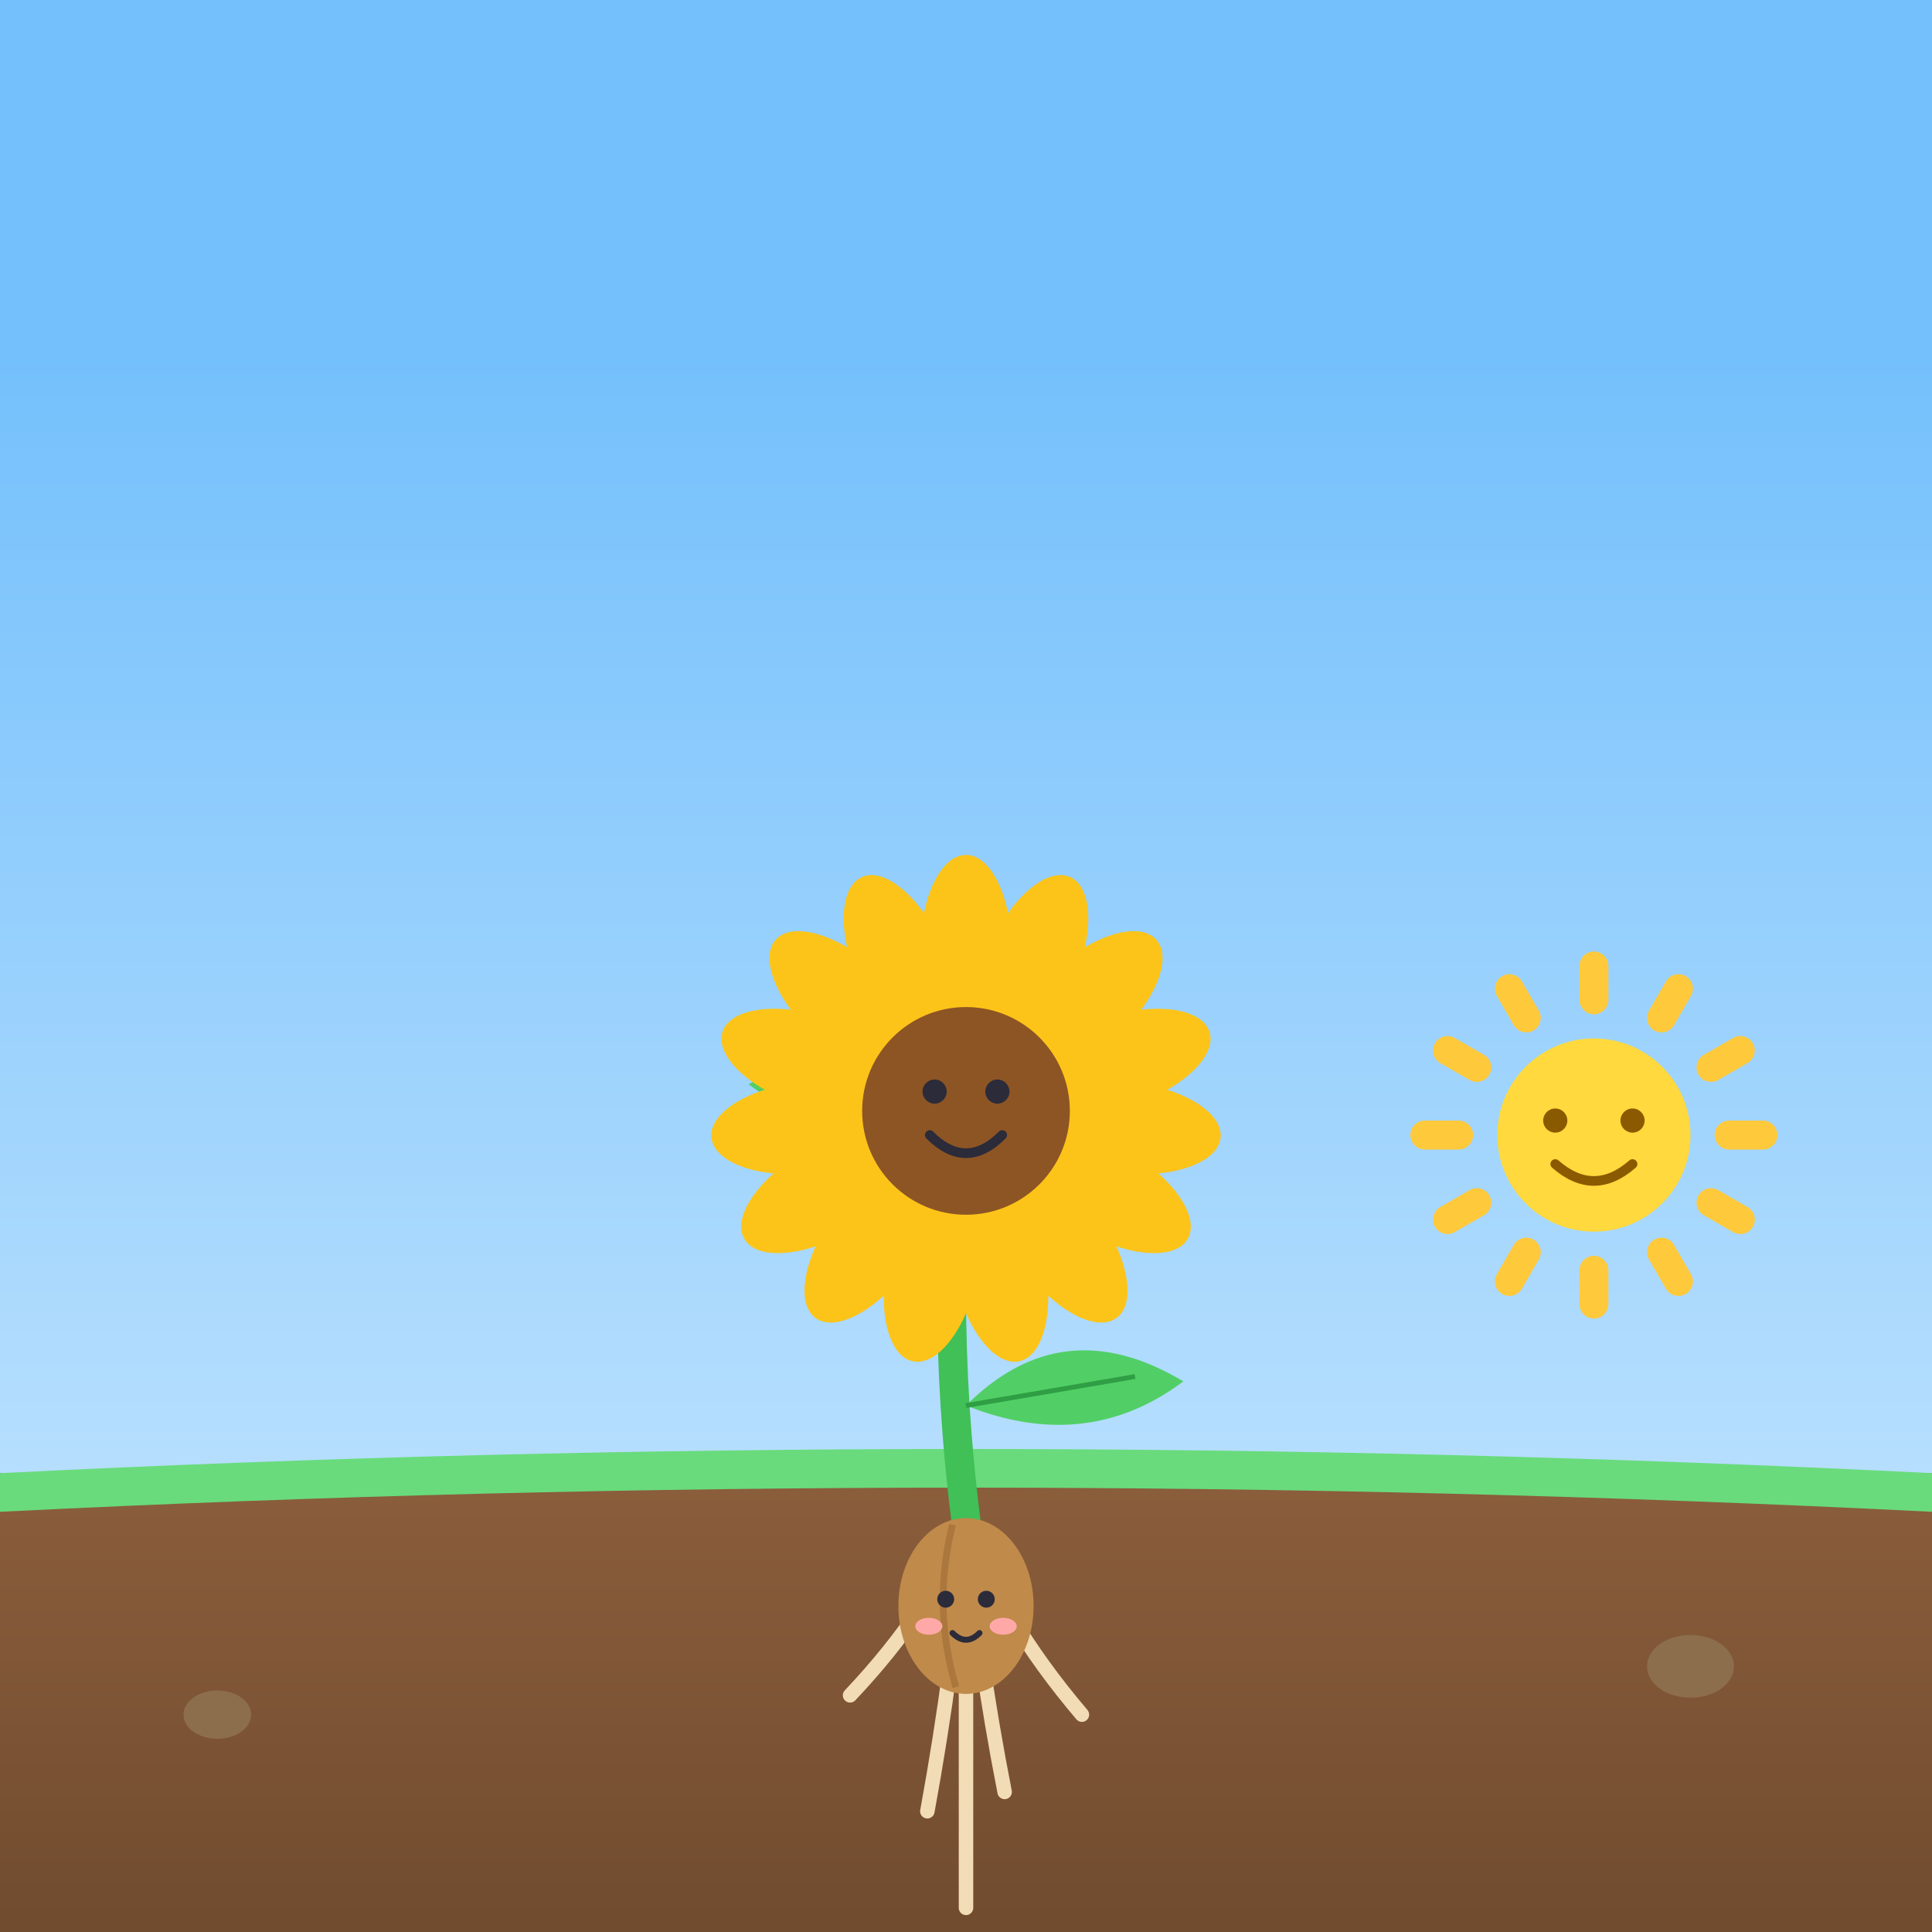
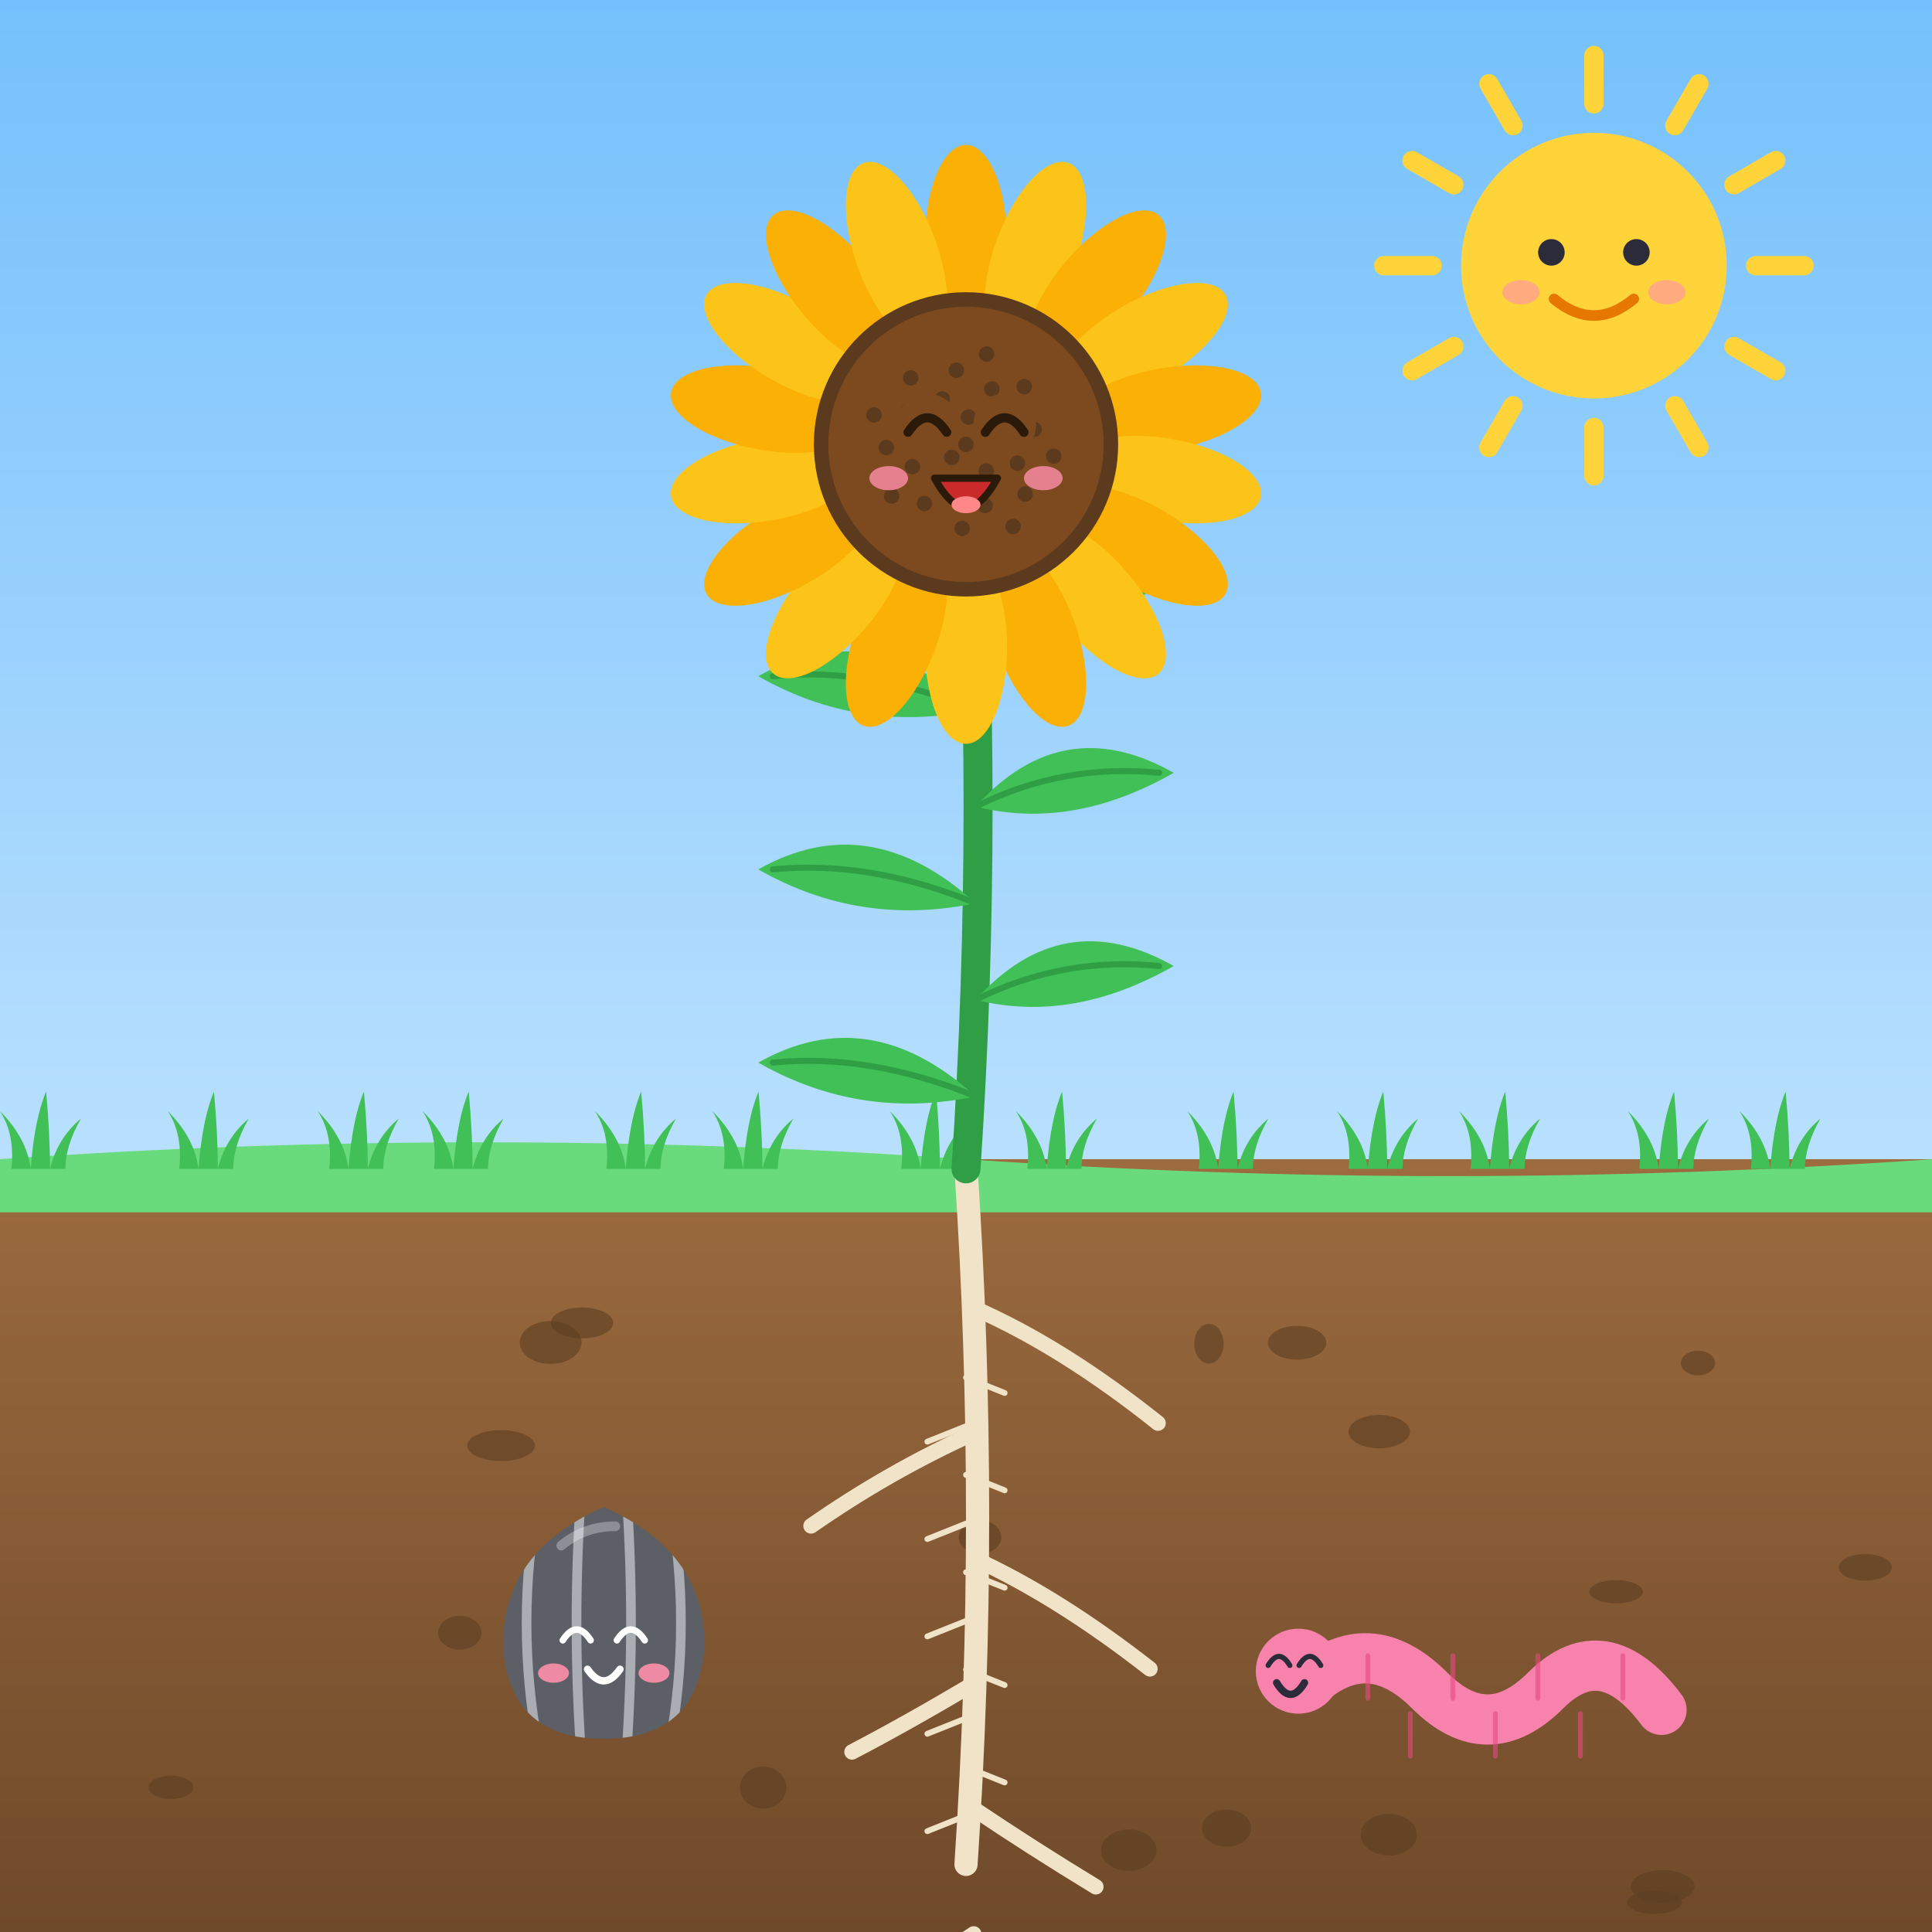
<svg xmlns="http://www.w3.org/2000/svg" viewBox="0 0 800 800" width="800" height="800">
-   <rect width="800" height="800" fill="#74c0fc" />
-   <g transform="translate(0 150)">
-     <defs>
-       <linearGradient id="ciel" x1="0" y1="0" x2="0" y2="1">
-         <stop offset="0" stop-color="#74c0fc" />
-         <stop offset="1" stop-color="#e7f5ff" />
-       </linearGradient>
-       <linearGradient id="sol" x1="0" y1="0" x2="0" y2="1">
-         <stop offset="0" stop-color="#8b5e3c" />
-         <stop offset="1" stop-color="#5c3d24" />
-       </linearGradient>
-     </defs>
-     <rect width="800" height="800" fill="url(#ciel)" />
-     <rect y="460" width="800" height="340" fill="url(#sol)" />
-     <path d="M 0 460 Q 400 440 800 460 L 800 476 Q 400 456 0 476 Z" fill="#69db7c" />
-     <ellipse cx="90" cy="560" rx="14" ry="10" fill="#8d6e4c" />
-     <ellipse cx="700" cy="540" rx="18" ry="13" fill="#8d6e4c" />
-     <ellipse cx="620" cy="720" rx="12" ry="8" fill="#8d6e4c" />
-     <ellipse cx="150" cy="700" rx="20" ry="14" fill="#8d6e4c" />
-     <ellipse cx="300" cy="760" rx="10" ry="7" fill="#8d6e4c" />
+   <defs>
+     <linearGradient id="d1" x1="0" y1="0" x2="0" y2="1">
+       <stop offset="0" stop-color="#74c0fc" />
+       <stop offset="1" stop-color="#e7f5ff" />
+     </linearGradient>
+     <linearGradient id="d2" x1="0" y1="0" x2="0" y2="1">
+       <stop offset="0" stop-color="#9c6b3f" />
+       <stop offset="1" stop-color="#6f4a2a" />
+     </linearGradient>
+   </defs>
+   <rect x="0" y="0" width="800" height="800" fill="url(#d1)" />
+   <rect x="0" y="480" width="800" height="320" fill="url(#d2)" />
+   <path d="M 0 480 Q 200 466 400 480 T 800 480 L 800 502 L 0 502 Z" fill="#69db7c" />
+   <ellipse cx="190.4" cy="676.1" rx="9" ry="7" fill="#5c3d22" opacity="0.6" />
+   <ellipse cx="500.6" cy="556.4" rx="6.1" ry="8.2" fill="#5c3d22" opacity="0.6" />
+   <ellipse cx="207.5" cy="598.6" rx="14" ry="6.4" fill="#5c3d22" opacity="0.6" />
+   <ellipse cx="669.2" cy="659.1" rx="11.1" ry="4.8" fill="#5c3d22" opacity="0.6" />
+   <ellipse cx="507.9" cy="757" rx="10.2" ry="7.7" fill="#5c3d22" opacity="0.6" />
+   <ellipse cx="537.1" cy="556" rx="12.1" ry="7" fill="#5c3d22" opacity="0.6" />
+   <ellipse cx="241" cy="547.8" rx="12.9" ry="6.4" fill="#5c3d22" opacity="0.6" />
+   <ellipse cx="575.1" cy="759.7" rx="11.7" ry="8.6" fill="#5c3d22" opacity="0.6" />
+   <ellipse cx="316" cy="740.2" rx="9.6" ry="8.7" fill="#5c3d22" opacity="0.6" />
+   <ellipse cx="703.1" cy="564.4" rx="7.1" ry="5.1" fill="#5c3d22" opacity="0.6" />
+   <ellipse cx="772.4" cy="649" rx="11" ry="5.5" fill="#5c3d22" opacity="0.6" />
+   <ellipse cx="405.8" cy="636.5" rx="8.8" ry="6.9" fill="#5c3d22" opacity="0.6" />
+   <ellipse cx="467.4" cy="766.1" rx="11.5" ry="8.6" fill="#5c3d22" opacity="0.6" />
+   <ellipse cx="685.1" cy="787.7" rx="11.4" ry="4.8" fill="#5c3d22" opacity="0.6" />
+   <ellipse cx="688.5" cy="781.2" rx="13.2" ry="6.8" fill="#5c3d22" opacity="0.6" />
+   <ellipse cx="571.1" cy="592.8" rx="12.7" ry="6.9" fill="#5c3d22" opacity="0.6" />
+   <ellipse cx="228" cy="555.9" rx="12.8" ry="8.9" fill="#5c3d22" opacity="0.6" />
+   <ellipse cx="70.8" cy="740.1" rx="9.3" ry="4.8" fill="#5c3d22" opacity="0.6" />
+   <g transform="translate(15.9 484) scale(0.8 0.8)">
+     <path d="M -14 0 Q -12 -18 -20 -30 Q -6 -16 -4 0 Q -2 -26 4 -40 Q 6 -18 6 0 Q 10 -16 22 -26 Q 14 -12 14 0 Z" fill="#40c057" />
+   </g>
+   <g transform="translate(85.4 484) scale(0.8 0.8)">
+     <path d="M -14 0 Q -12 -18 -20 -30 Q -6 -16 -4 0 Q -2 -26 4 -40 Q 6 -18 6 0 Q 10 -16 22 -26 Q 14 -12 14 0 Z" fill="#40c057" />
+   </g>
+   <g transform="translate(147.5 484) scale(0.8 0.8)">
+     <path d="M -14 0 Q -12 -18 -20 -30 Q -6 -16 -4 0 Q -2 -26 4 -40 Q 6 -18 6 0 Q 10 -16 22 -26 Q 14 -12 14 0 Z" fill="#40c057" />
+   </g>
+   <g transform="translate(190.9 484) scale(0.8 0.8)">
+     <path d="M -14 0 Q -12 -18 -20 -30 Q -6 -16 -4 0 Q -2 -26 4 -40 Q 6 -18 6 0 Q 10 -16 22 -26 Q 14 -12 14 0 Z" fill="#40c057" />
+   </g>
+   <g transform="translate(262.3 484) scale(0.8 0.8)">
+     <path d="M -14 0 Q -12 -18 -20 -30 Q -6 -16 -4 0 Q -2 -26 4 -40 Q 6 -18 6 0 Q 10 -16 22 -26 Q 14 -12 14 0 Z" fill="#40c057" />
+   </g>
+   <g transform="translate(310.9 484) scale(0.8 0.8)">
+     <path d="M -14 0 Q -12 -18 -20 -30 Q -6 -16 -4 0 Q -2 -26 4 -40 Q 6 -18 6 0 Q 10 -16 22 -26 Q 14 -12 14 0 Z" fill="#40c057" />
+   </g>
+   <g transform="translate(384.4 484) scale(0.8 0.8)">
+     <path d="M -14 0 Q -12 -18 -20 -30 Q -6 -16 -4 0 Q -2 -26 4 -40 Q 6 -18 6 0 Q 10 -16 22 -26 Q 14 -12 14 0 Z" fill="#40c057" />
+   </g>
+   <g transform="translate(436.6 484) scale(0.8 0.8)">
+     <path d="M -14 0 Q -12 -18 -20 -30 Q -6 -16 -4 0 Q -2 -26 4 -40 Q 6 -18 6 0 Q 10 -16 22 -26 Q 14 -12 14 0 Z" fill="#40c057" />
+   </g>
+   <g transform="translate(507.6 484) scale(0.8 0.8)">
+     <path d="M -14 0 Q -12 -18 -20 -30 Q -6 -16 -4 0 Q -2 -26 4 -40 Q 6 -18 6 0 Q 10 -16 22 -26 Q 14 -12 14 0 Z" fill="#40c057" />
+   </g>
+   <g transform="translate(569.6 484) scale(0.8 0.8)">
+     <path d="M -14 0 Q -12 -18 -20 -30 Q -6 -16 -4 0 Q -2 -26 4 -40 Q 6 -18 6 0 Q 10 -16 22 -26 Q 14 -12 14 0 Z" fill="#40c057" />
+   </g>
+   <g transform="translate(620.1 484) scale(0.8 0.8)">
+     <path d="M -14 0 Q -12 -18 -20 -30 Q -6 -16 -4 0 Q -2 -26 4 -40 Q 6 -18 6 0 Q 10 -16 22 -26 Q 14 -12 14 0 Z" fill="#40c057" />
+   </g>
+   <g transform="translate(690 484) scale(0.8 0.8)">
+     <path d="M -14 0 Q -12 -18 -20 -30 Q -6 -16 -4 0 Q -2 -26 4 -40 Q 6 -18 6 0 Q 10 -16 22 -26 Q 14 -12 14 0 Z" fill="#40c057" />
+   </g>
+   <g transform="translate(736.2 484) scale(0.8 0.8)">
+     <path d="M -14 0 Q -12 -18 -20 -30 Q -6 -16 -4 0 Q -2 -26 4 -40 Q 6 -18 6 0 Q 10 -16 22 -26 Q 14 -12 14 0 Z" fill="#40c057" />
  </g>
  <g>
-     <rect x="654" y="394" width="12" height="26" rx="6" fill="#ffc93c" transform="rotate(0 660 470)" />
-     <rect x="654" y="394" width="12" height="26" rx="6" fill="#ffc93c" transform="rotate(30 660 470)" />
-     <rect x="654" y="394" width="12" height="26" rx="6" fill="#ffc93c" transform="rotate(60 660 470)" />
-     <rect x="654" y="394" width="12" height="26" rx="6" fill="#ffc93c" transform="rotate(90 660 470)" />
-     <rect x="654" y="394" width="12" height="26" rx="6" fill="#ffc93c" transform="rotate(120 660 470)" />
-     <rect x="654" y="394" width="12" height="26" rx="6" fill="#ffc93c" transform="rotate(150 660 470)" />
-     <rect x="654" y="394" width="12" height="26" rx="6" fill="#ffc93c" transform="rotate(180 660 470)" />
-     <rect x="654" y="394" width="12" height="26" rx="6" fill="#ffc93c" transform="rotate(210 660 470)" />
-     <rect x="654" y="394" width="12" height="26" rx="6" fill="#ffc93c" transform="rotate(240 660 470)" />
-     <rect x="654" y="394" width="12" height="26" rx="6" fill="#ffc93c" transform="rotate(270 660 470)" />
-     <rect x="654" y="394" width="12" height="26" rx="6" fill="#ffc93c" transform="rotate(300 660 470)" />
-     <rect x="654" y="394" width="12" height="26" rx="6" fill="#ffc93c" transform="rotate(330 660 470)" />
-     <circle cx="660" cy="470" r="40" fill="#ffd93d" />
-     <circle cx="644" cy="464" r="5" fill="#8a5a00" />
-     <circle cx="676" cy="464" r="5" fill="#8a5a00" />
-     <path d="M 644 482 Q 660 496 676 482" stroke="#8a5a00" stroke-width="4" fill="none" stroke-linecap="round" />
-   </g>
-   <path d="M 400 630 q -14 36 -48 72" stroke="#f1dcb5" stroke-width="6" fill="none" stroke-linecap="round" />
-   <path d="M 400 630 q -5 60 -16 120" stroke="#f1dcb5" stroke-width="6" fill="none" stroke-linecap="round" />
-   <path d="M 400 630 q 5 56 16 112" stroke="#f1dcb5" stroke-width="6" fill="none" stroke-linecap="round" />
-   <path d="M 400 630 q 14 40 48 80" stroke="#f1dcb5" stroke-width="6" fill="none" stroke-linecap="round" />
-   <path d="M 400 630 q 0 80 0 160" stroke="#f1dcb5" stroke-width="6" fill="none" stroke-linecap="round" />
-   <path d="M 400 630 Q 388 535.0 400 440" stroke="#40c057" stroke-width="12" fill="none" stroke-linecap="round" />
-   <path d="M 400 582 q 40 -40 90 -10 q -40 30 -90 10 Z" fill="#51cf66" />
-   <path d="M 400 582 l 70 -12" stroke="#2f9e44" stroke-width="2" />
-   <path d="M 400 459 q -40 -40 -90 -10 q 40 30 90 10 Z" fill="#51cf66" />
-   <path d="M 400 459 l -70 -12" stroke="#2f9e44" stroke-width="2" />
-   <g>
-     <ellipse cx="400" cy="394" rx="19" ry="40" fill="#fcc419" transform="rotate(0 400 460)" />
-     <ellipse cx="400" cy="394" rx="19" ry="40" fill="#fcc419" transform="rotate(24 400 460)" />
-     <ellipse cx="400" cy="394" rx="19" ry="40" fill="#fcc419" transform="rotate(48 400 460)" />
-     <ellipse cx="400" cy="394" rx="19" ry="40" fill="#fcc419" transform="rotate(72 400 460)" />
-     <ellipse cx="400" cy="394" rx="19" ry="40" fill="#fcc419" transform="rotate(96 400 460)" />
-     <ellipse cx="400" cy="394" rx="19" ry="40" fill="#fcc419" transform="rotate(120 400 460)" />
-     <ellipse cx="400" cy="394" rx="19" ry="40" fill="#fcc419" transform="rotate(144 400 460)" />
-     <ellipse cx="400" cy="394" rx="19" ry="40" fill="#fcc419" transform="rotate(168 400 460)" />
-     <ellipse cx="400" cy="394" rx="19" ry="40" fill="#fcc419" transform="rotate(192 400 460)" />
-     <ellipse cx="400" cy="394" rx="19" ry="40" fill="#fcc419" transform="rotate(216 400 460)" />
-     <ellipse cx="400" cy="394" rx="19" ry="40" fill="#fcc419" transform="rotate(240 400 460)" />
-     <ellipse cx="400" cy="394" rx="19" ry="40" fill="#fcc419" transform="rotate(264 400 460)" />
-     <ellipse cx="400" cy="394" rx="19" ry="40" fill="#fcc419" transform="rotate(288 400 460)" />
-     <ellipse cx="400" cy="394" rx="19" ry="40" fill="#fcc419" transform="rotate(312 400 460)" />
-     <ellipse cx="400" cy="394" rx="19" ry="40" fill="#fcc419" transform="rotate(336 400 460)" />
-     <circle cx="400" cy="460" r="43" fill="#8d5524" />
-     <circle cx="387" cy="452" r="5" fill="#2b2b3a" />
-     <circle cx="413" cy="452" r="5" fill="#2b2b3a" />
-     <path d="M 385 470 Q 400 485 415 470" stroke="#2b2b3a" stroke-width="4" fill="none" stroke-linecap="round" />
-   </g>
-   <g transform="translate(400 665) scale(0.7)">
-     <ellipse cx="0" cy="0" rx="40" ry="52" fill="#c08a4a" />
-     <path d="M -8 -48 Q -20 0 -6 48" stroke="#9c6a32" stroke-width="4" fill="none" opacity="0.6" />
-     <circle cx="-12" cy="-4" r="5" fill="#2b2b3a" />
-     <circle cx="12" cy="-4" r="5" fill="#2b2b3a" />
-     <ellipse cx="-22" cy="12" rx="8" ry="5" fill="#ffa8a8" />
-     <ellipse cx="22" cy="12" rx="8" ry="5" fill="#ffa8a8" />
-     <path d="M -8 16 Q 0 24 8 16" stroke="#2b2b3a" stroke-width="3.5" fill="none" stroke-linecap="round" />
+     <line x1="727" y1="110" x2="747" y2="110" stroke="#ffd43b" stroke-width="8" stroke-linecap="round" />
+     <line x1="718" y1="143.5" x2="735.3" y2="153.5" stroke="#ffd43b" stroke-width="8" stroke-linecap="round" />
+     <line x1="693.5" y1="168" x2="703.5" y2="185.3" stroke="#ffd43b" stroke-width="8" stroke-linecap="round" />
+     <line x1="660" y1="177" x2="660" y2="197" stroke="#ffd43b" stroke-width="8" stroke-linecap="round" />
+     <line x1="626.5" y1="168" x2="616.5" y2="185.3" stroke="#ffd43b" stroke-width="8" stroke-linecap="round" />
+     <line x1="602" y1="143.5" x2="584.7" y2="153.5" stroke="#ffd43b" stroke-width="8" stroke-linecap="round" />
+     <line x1="593" y1="110" x2="573" y2="110" stroke="#ffd43b" stroke-width="8" stroke-linecap="round" />
+     <line x1="602" y1="76.5" x2="584.7" y2="66.5" stroke="#ffd43b" stroke-width="8" stroke-linecap="round" />
+     <line x1="626.5" y1="52" x2="616.5" y2="34.7" stroke="#ffd43b" stroke-width="8" stroke-linecap="round" />
+     <line x1="660" y1="43" x2="660" y2="23" stroke="#ffd43b" stroke-width="8" stroke-linecap="round" />
+     <line x1="693.5" y1="52" x2="703.5" y2="34.7" stroke="#ffd43b" stroke-width="8" stroke-linecap="round" />
+     <line x1="718" y1="76.5" x2="735.3" y2="66.5" stroke="#ffd43b" stroke-width="8" stroke-linecap="round" />
+     <circle cx="660" cy="110" r="55" fill="#ffd43b" />
+     <circle cx="642.4" cy="104.5" r="5.5" fill="#2b2b3a" />
+     <circle cx="677.6" cy="104.5" r="5.5" fill="#2b2b3a" />
+     <path d="M 643.5 123.8 Q 660 137.5 676.5 123.8" fill="none" stroke="#e67700" stroke-width="4.4" stroke-linecap="round" stroke-linejoin="round" />
+     <ellipse cx="629.8" cy="121" rx="7.7" ry="5" fill="#ff8fab" opacity="0.6" />
+     <ellipse cx="690.2" cy="121" rx="7.7" ry="5" fill="#ff8fab" opacity="0.6" />
+   </g>
+   <g transform="translate(400 484) scale(1.6 1.6)">
+     <path d="M 0 0 Q 6 90.0 0 180" fill="none" stroke="#f1e3c8" stroke-width="6" stroke-linecap="round" stroke-linejoin="round" />
+     <path d="M 2 36 Q 24.857 46 49.7 65.8" fill="none" stroke="#f1e3c8" stroke-width="4" stroke-linecap="round" stroke-linejoin="round" />
+     <path d="M 2 68.4 Q -20.036 78.4 -40.1 92.4" fill="none" stroke="#f1e3c8" stroke-width="4" stroke-linecap="round" stroke-linejoin="round" />
+     <path d="M 2 100.8 Q 23.811 110.8 47.6 129.4" fill="none" stroke="#f1e3c8" stroke-width="4" stroke-linecap="round" stroke-linejoin="round" />
+     <path d="M 2 133.2 Q -14.761 143.2 -29.5 150.9" fill="none" stroke="#f1e3c8" stroke-width="4" stroke-linecap="round" stroke-linejoin="round" />
+     <path d="M 2 165.6 Q 16.823 175.6 33.6 185.8" fill="none" stroke="#f1e3c8" stroke-width="4" stroke-linecap="round" stroke-linejoin="round" />
+     <path d="M 2 198 Q -12.743 208 -25.5 213.3" fill="none" stroke="#f1e3c8" stroke-width="4" stroke-linecap="round" stroke-linejoin="round" />
+     <line x1="0" y1="54" x2="10" y2="58" stroke="#f1e3c8" stroke-width="1.5" stroke-linecap="round" />
+     <line x1="0" y1="66.6" x2="-10" y2="70.6" stroke="#f1e3c8" stroke-width="1.5" stroke-linecap="round" />
+     <line x1="0" y1="79.2" x2="10" y2="83.2" stroke="#f1e3c8" stroke-width="1.5" stroke-linecap="round" />
+     <line x1="0" y1="91.8" x2="-10" y2="95.8" stroke="#f1e3c8" stroke-width="1.5" stroke-linecap="round" />
+     <line x1="0" y1="104.4" x2="10" y2="108.4" stroke="#f1e3c8" stroke-width="1.5" stroke-linecap="round" />
+     <line x1="0" y1="117" x2="-10" y2="121" stroke="#f1e3c8" stroke-width="1.5" stroke-linecap="round" />
+     <line x1="0" y1="129.6" x2="10" y2="133.6" stroke="#f1e3c8" stroke-width="1.5" stroke-linecap="round" />
+     <line x1="0" y1="142.2" x2="-10" y2="146.2" stroke="#f1e3c8" stroke-width="1.5" stroke-linecap="round" />
+     <line x1="0" y1="154.8" x2="10" y2="158.8" stroke="#f1e3c8" stroke-width="1.5" stroke-linecap="round" />
+     <line x1="0" y1="167.4" x2="-10" y2="171.4" stroke="#f1e3c8" stroke-width="1.5" stroke-linecap="round" />
+   </g>
+   <g transform="translate(400 484)">
+     <path d="M 0 0 Q 10 -150.0 0 -300" fill="none" stroke="#2f9e44" stroke-width="12" stroke-linecap="round" stroke-linejoin="round" />
+     <path d="M 4 -30 Q -40 -70 -86 -44 Q -44 -20 4 -30 Z" fill="#40c057" />
+     <path d="M 4 -30 Q -40 -48 -80 -44" fill="none" stroke="#2f9e44" stroke-width="2.5" stroke-linecap="round" stroke-linejoin="round" />
+     <path d="M 4 -70 Q 40 -110 86 -84 Q 44 -60 4 -70 Z" fill="#40c057" />
+     <path d="M 4 -70 Q 40 -88 80 -84" fill="none" stroke="#2f9e44" stroke-width="2.5" stroke-linecap="round" stroke-linejoin="round" />
+     <path d="M 4 -110 Q -40 -150 -86 -124 Q -44 -100 4 -110 Z" fill="#40c057" />
+     <path d="M 4 -110 Q -40 -128 -80 -124" fill="none" stroke="#2f9e44" stroke-width="2.5" stroke-linecap="round" stroke-linejoin="round" />
+     <path d="M 4 -150 Q 40 -190 86 -164 Q 44 -140 4 -150 Z" fill="#40c057" />
+     <path d="M 4 -150 Q 40 -168 80 -164" fill="none" stroke="#2f9e44" stroke-width="2.5" stroke-linecap="round" stroke-linejoin="round" />
+     <path d="M 4 -190 Q -40 -230 -86 -204 Q -44 -180 4 -190 Z" fill="#40c057" />
+     <path d="M 4 -190 Q -40 -208 -80 -204" fill="none" stroke="#2f9e44" stroke-width="2.5" stroke-linecap="round" stroke-linejoin="round" />
+     <path d="M 4 -230 Q 40 -270 86 -244 Q 44 -220 4 -230 Z" fill="#40c057" />
+     <path d="M 4 -230 Q 40 -248 80 -244" fill="none" stroke="#2f9e44" stroke-width="2.5" stroke-linecap="round" stroke-linejoin="round" />
+     <g transform="translate(0 -300)">
+       <g>
+         <ellipse cx="0" cy="-84" rx="17" ry="40" fill="#fab005" />
+       </g>
+       <g transform="rotate(20)">
+         <ellipse cx="0" cy="-84" rx="17" ry="40" fill="#fcc419" />
+       </g>
+       <g transform="rotate(40)">
+         <ellipse cx="0" cy="-84" rx="17" ry="40" fill="#fab005" />
+       </g>
+       <g transform="rotate(60)">
+         <ellipse cx="0" cy="-84" rx="17" ry="40" fill="#fcc419" />
+       </g>
+       <g transform="rotate(80)">
+         <ellipse cx="0" cy="-84" rx="17" ry="40" fill="#fab005" />
+       </g>
+       <g transform="rotate(100)">
+         <ellipse cx="0" cy="-84" rx="17" ry="40" fill="#fcc419" />
+       </g>
+       <g transform="rotate(120)">
+         <ellipse cx="0" cy="-84" rx="17" ry="40" fill="#fab005" />
+       </g>
+       <g transform="rotate(140)">
+         <ellipse cx="0" cy="-84" rx="17" ry="40" fill="#fcc419" />
+       </g>
+       <g transform="rotate(160)">
+         <ellipse cx="0" cy="-84" rx="17" ry="40" fill="#fab005" />
+       </g>
+       <g transform="rotate(180)">
+         <ellipse cx="0" cy="-84" rx="17" ry="40" fill="#fcc419" />
+       </g>
+       <g transform="rotate(200)">
+         <ellipse cx="0" cy="-84" rx="17" ry="40" fill="#fab005" />
+       </g>
+       <g transform="rotate(220)">
+         <ellipse cx="0" cy="-84" rx="17" ry="40" fill="#fcc419" />
+       </g>
+       <g transform="rotate(240)">
+         <ellipse cx="0" cy="-84" rx="17" ry="40" fill="#fab005" />
+       </g>
+       <g transform="rotate(260)">
+         <ellipse cx="0" cy="-84" rx="17" ry="40" fill="#fcc419" />
+       </g>
+       <g transform="rotate(280)">
+         <ellipse cx="0" cy="-84" rx="17" ry="40" fill="#fab005" />
+       </g>
+       <g transform="rotate(300)">
+         <ellipse cx="0" cy="-84" rx="17" ry="40" fill="#fcc419" />
+       </g>
+       <g transform="rotate(320)">
+         <ellipse cx="0" cy="-84" rx="17" ry="40" fill="#fab005" />
+       </g>
+       <g transform="rotate(340)">
+         <ellipse cx="0" cy="-84" rx="17" ry="40" fill="#fcc419" />
+       </g>
+       <circle cx="0" cy="0" r="60" fill="#7c4a1e" />
+       <circle cx="0" cy="0" r="60" fill="none" stroke="#5c3a1e" stroke-width="6" />
+       <circle cx="0" cy="0" r="3.2" fill="#5c3a1e" />
+       <circle cx="-5.9" cy="5.4" r="3.2" fill="#5c3a1e" />
+       <circle cx="1" cy="-11.3" r="3.2" fill="#5c3a1e" />
+       <circle cx="8.4" cy="11" r="3.2" fill="#5c3a1e" />
+       <circle cx="-15.8" cy="-2.8" r="3.2" fill="#5c3a1e" />
+       <circle cx="15.1" cy="-9.6" r="3.2" fill="#5c3a1e" />
+       <circle cx="-5.1" cy="18.9" r="3.2" fill="#5c3a1e" />
+       <circle cx="-9.8" cy="-18.8" r="3.2" fill="#5c3a1e" />
+       <circle cx="21.3" cy="7.8" r="3.2" fill="#5c3a1e" />
+       <circle cx="-22.2" cy="9.2" r="3.2" fill="#5c3a1e" />
+       <circle cx="10.7" cy="-22.9" r="3.2" fill="#5c3a1e" />
+       <circle cx="7.9" cy="25.3" r="3.2" fill="#5c3a1e" />
+       <circle cx="-24" cy="-13.9" r="3.2" fill="#5c3a1e" />
+       <circle cx="28.2" cy="-6.2" r="3.2" fill="#5c3a1e" />
+       <circle cx="-17.2" cy="24.5" r="3.2" fill="#5c3a1e" />
+       <circle cx="-4" cy="-30.7" r="3.2" fill="#5c3a1e" />
+       <circle cx="24.5" cy="20.6" r="3.2" fill="#5c3a1e" />
+       <circle cx="-33" cy="1.3" r="3.2" fill="#5c3a1e" />
+       <circle cx="24.1" cy="-23.9" r="3.2" fill="#5c3a1e" />
+       <circle cx="-1.6" cy="34.8" r="3.2" fill="#5c3a1e" />
+       <circle cx="-22.9" cy="-27.5" r="3.2" fill="#5c3a1e" />
+       <circle cx="36.3" cy="4.9" r="3.2" fill="#5c3a1e" />
+       <circle cx="-30.8" cy="21.4" r="3.2" fill="#5c3a1e" />
+       <circle cx="8.5" cy="-37.4" r="3.2" fill="#5c3a1e" />
+       <circle cx="19.5" cy="34" r="3.2" fill="#5c3a1e" />
+       <circle cx="-38.1" cy="-12.2" r="3.2" fill="#5c3a1e" />
+       <ellipse cx="-32" cy="14" rx="8" ry="5" fill="#ff8fab" opacity="0.8" />
+       <ellipse cx="32" cy="14" rx="8" ry="5" fill="#ff8fab" opacity="0.8" />
+       <circle cx="-16" cy="-8" r="13" fill="#7c4a1e" />
+       <circle cx="16" cy="-8" r="13" fill="#7c4a1e" />
+       <g>
+         <path d="M -24 -5 Q -16 -17 -8 -5" fill="none" stroke="#2b1a0a" stroke-width="3.8" stroke-linecap="round" stroke-linejoin="round" />
+         <path d="M 8 -5 Q 16 -17 24 -5" fill="none" stroke="#2b1a0a" stroke-width="3.8" stroke-linecap="round" stroke-linejoin="round" />
+       </g>
+       <path d="M -13 14 Q 0 38 13 14 Z" fill="#c92a2a" stroke="#2b1a0a" stroke-width="3" stroke-linecap="round" stroke-linejoin="round" />
+       <ellipse cx="0" cy="25" rx="6" ry="3.5" fill="#ff8787" />
+     </g>
+   </g>
+   <g transform="translate(250 720) scale(0.8 0.8)">
+     <path d="M 0 -120 Q 54 -96 52 -46 Q 48 0 0 0 Q -48 0 -52 -46 Q -54 -96 0 -120 Z" fill="#5c5f66" />
+     <clipPath id="g3">
+       <path d="M 0 -120 Q 54 -96 52 -46 Q 48 0 0 0 Q -48 0 -52 -46 Q -54 -96 0 -120 Z" fill="#000" />
+     </clipPath>
+     <g clip-path="url(#g3)" opacity="0.6">
+       <path d="M -34 -124 Q -45.9 -60 -34 4" fill="none" stroke="#dee2e6" stroke-width="5" stroke-linecap="round" stroke-linejoin="round" />
+       <path d="M -12 -124 Q -16.2 -60 -12 4" fill="none" stroke="#dee2e6" stroke-width="5" stroke-linecap="round" stroke-linejoin="round" />
+       <path d="M 12 -124 Q 16.2 -60 12 4" fill="none" stroke="#dee2e6" stroke-width="5" stroke-linecap="round" stroke-linejoin="round" />
+       <path d="M 34 -124 Q 45.9 -60 34 4" fill="none" stroke="#dee2e6" stroke-width="5" stroke-linecap="round" stroke-linejoin="round" />
+     </g>
+     <ellipse cx="-26" cy="-34" rx="8" ry="5" fill="#ff8fab" opacity="0.9" />
+     <ellipse cx="26" cy="-34" rx="8" ry="5" fill="#ff8fab" opacity="0.9" />
+     <path d="M -21.2 -51 Q -14 -62.1 -6.8 -51" fill="none" stroke="#fff" stroke-width="3.4" stroke-linecap="round" stroke-linejoin="round" />
+     <path d="M 6.8 -51 Q 14 -62.1 21.2 -51" fill="none" stroke="#fff" stroke-width="3.4" stroke-linecap="round" stroke-linejoin="round" />
+     <g transform="translate(0 -36)">
+       <path d="M -8.4 0 Q 0 12 8.4 0" fill="none" stroke="#fff" stroke-width="3.8" stroke-linecap="round" stroke-linejoin="round" />
+     </g>
+     <path d="M -22 -100 Q -10 -110 6 -110" fill="none" stroke="#fff" stroke-width="5" stroke-linecap="round" stroke-linejoin="round" opacity="0.3" />
+   </g>
+   <g transform="translate(600 700) scale(-0.8 0.8)">
+     <path d="M -110 10 Q -80 -30 -50 0 Q -20 30 10 0 Q 40 -30 70 -6" fill="none" stroke="#f783ac" stroke-width="26" stroke-linecap="round" stroke-linejoin="round" />
+     <circle cx="78" cy="-10" r="22" fill="#f783ac" />
+     <path d="M -90 -18 q 0 12 0 22" fill="none" stroke="#e64980" stroke-width="2.5" stroke-linecap="round" stroke-linejoin="round" opacity="0.6" />
+     <path d="M -68 12 q 0 12 0 22" fill="none" stroke="#e64980" stroke-width="2.5" stroke-linecap="round" stroke-linejoin="round" opacity="0.6" />
+     <path d="M -46 -18 q 0 12 0 22" fill="none" stroke="#e64980" stroke-width="2.5" stroke-linecap="round" stroke-linejoin="round" opacity="0.6" />
+     <path d="M -24 12 q 0 12 0 22" fill="none" stroke="#e64980" stroke-width="2.5" stroke-linecap="round" stroke-linejoin="round" opacity="0.6" />
+     <path d="M -2 -18 q 0 12 0 22" fill="none" stroke="#e64980" stroke-width="2.5" stroke-linecap="round" stroke-linejoin="round" opacity="0.6" />
+     <path d="M 20 12 q 0 12 0 22" fill="none" stroke="#e64980" stroke-width="2.5" stroke-linecap="round" stroke-linejoin="round" opacity="0.6" />
+     <path d="M 42 -18 q 0 12 0 22" fill="none" stroke="#e64980" stroke-width="2.5" stroke-linecap="round" stroke-linejoin="round" opacity="0.6" />
+     <path d="M 66.4 -13 Q 72 -22.3 77.6 -13" fill="none" stroke="#2b2b3a" stroke-width="2.7" stroke-linecap="round" stroke-linejoin="round" />
+     <path d="M 82.4 -13 Q 88 -22.3 93.6 -13" fill="none" stroke="#2b2b3a" stroke-width="2.7" stroke-linecap="round" stroke-linejoin="round" />
+     <g transform="translate(82 -4)">
+       <path d="M -7.2 0 Q 0 12 7.2 0" fill="none" stroke="#2b2b3a" stroke-width="3.8" stroke-linecap="round" stroke-linejoin="round" />
+     </g>
  </g>
</svg>
